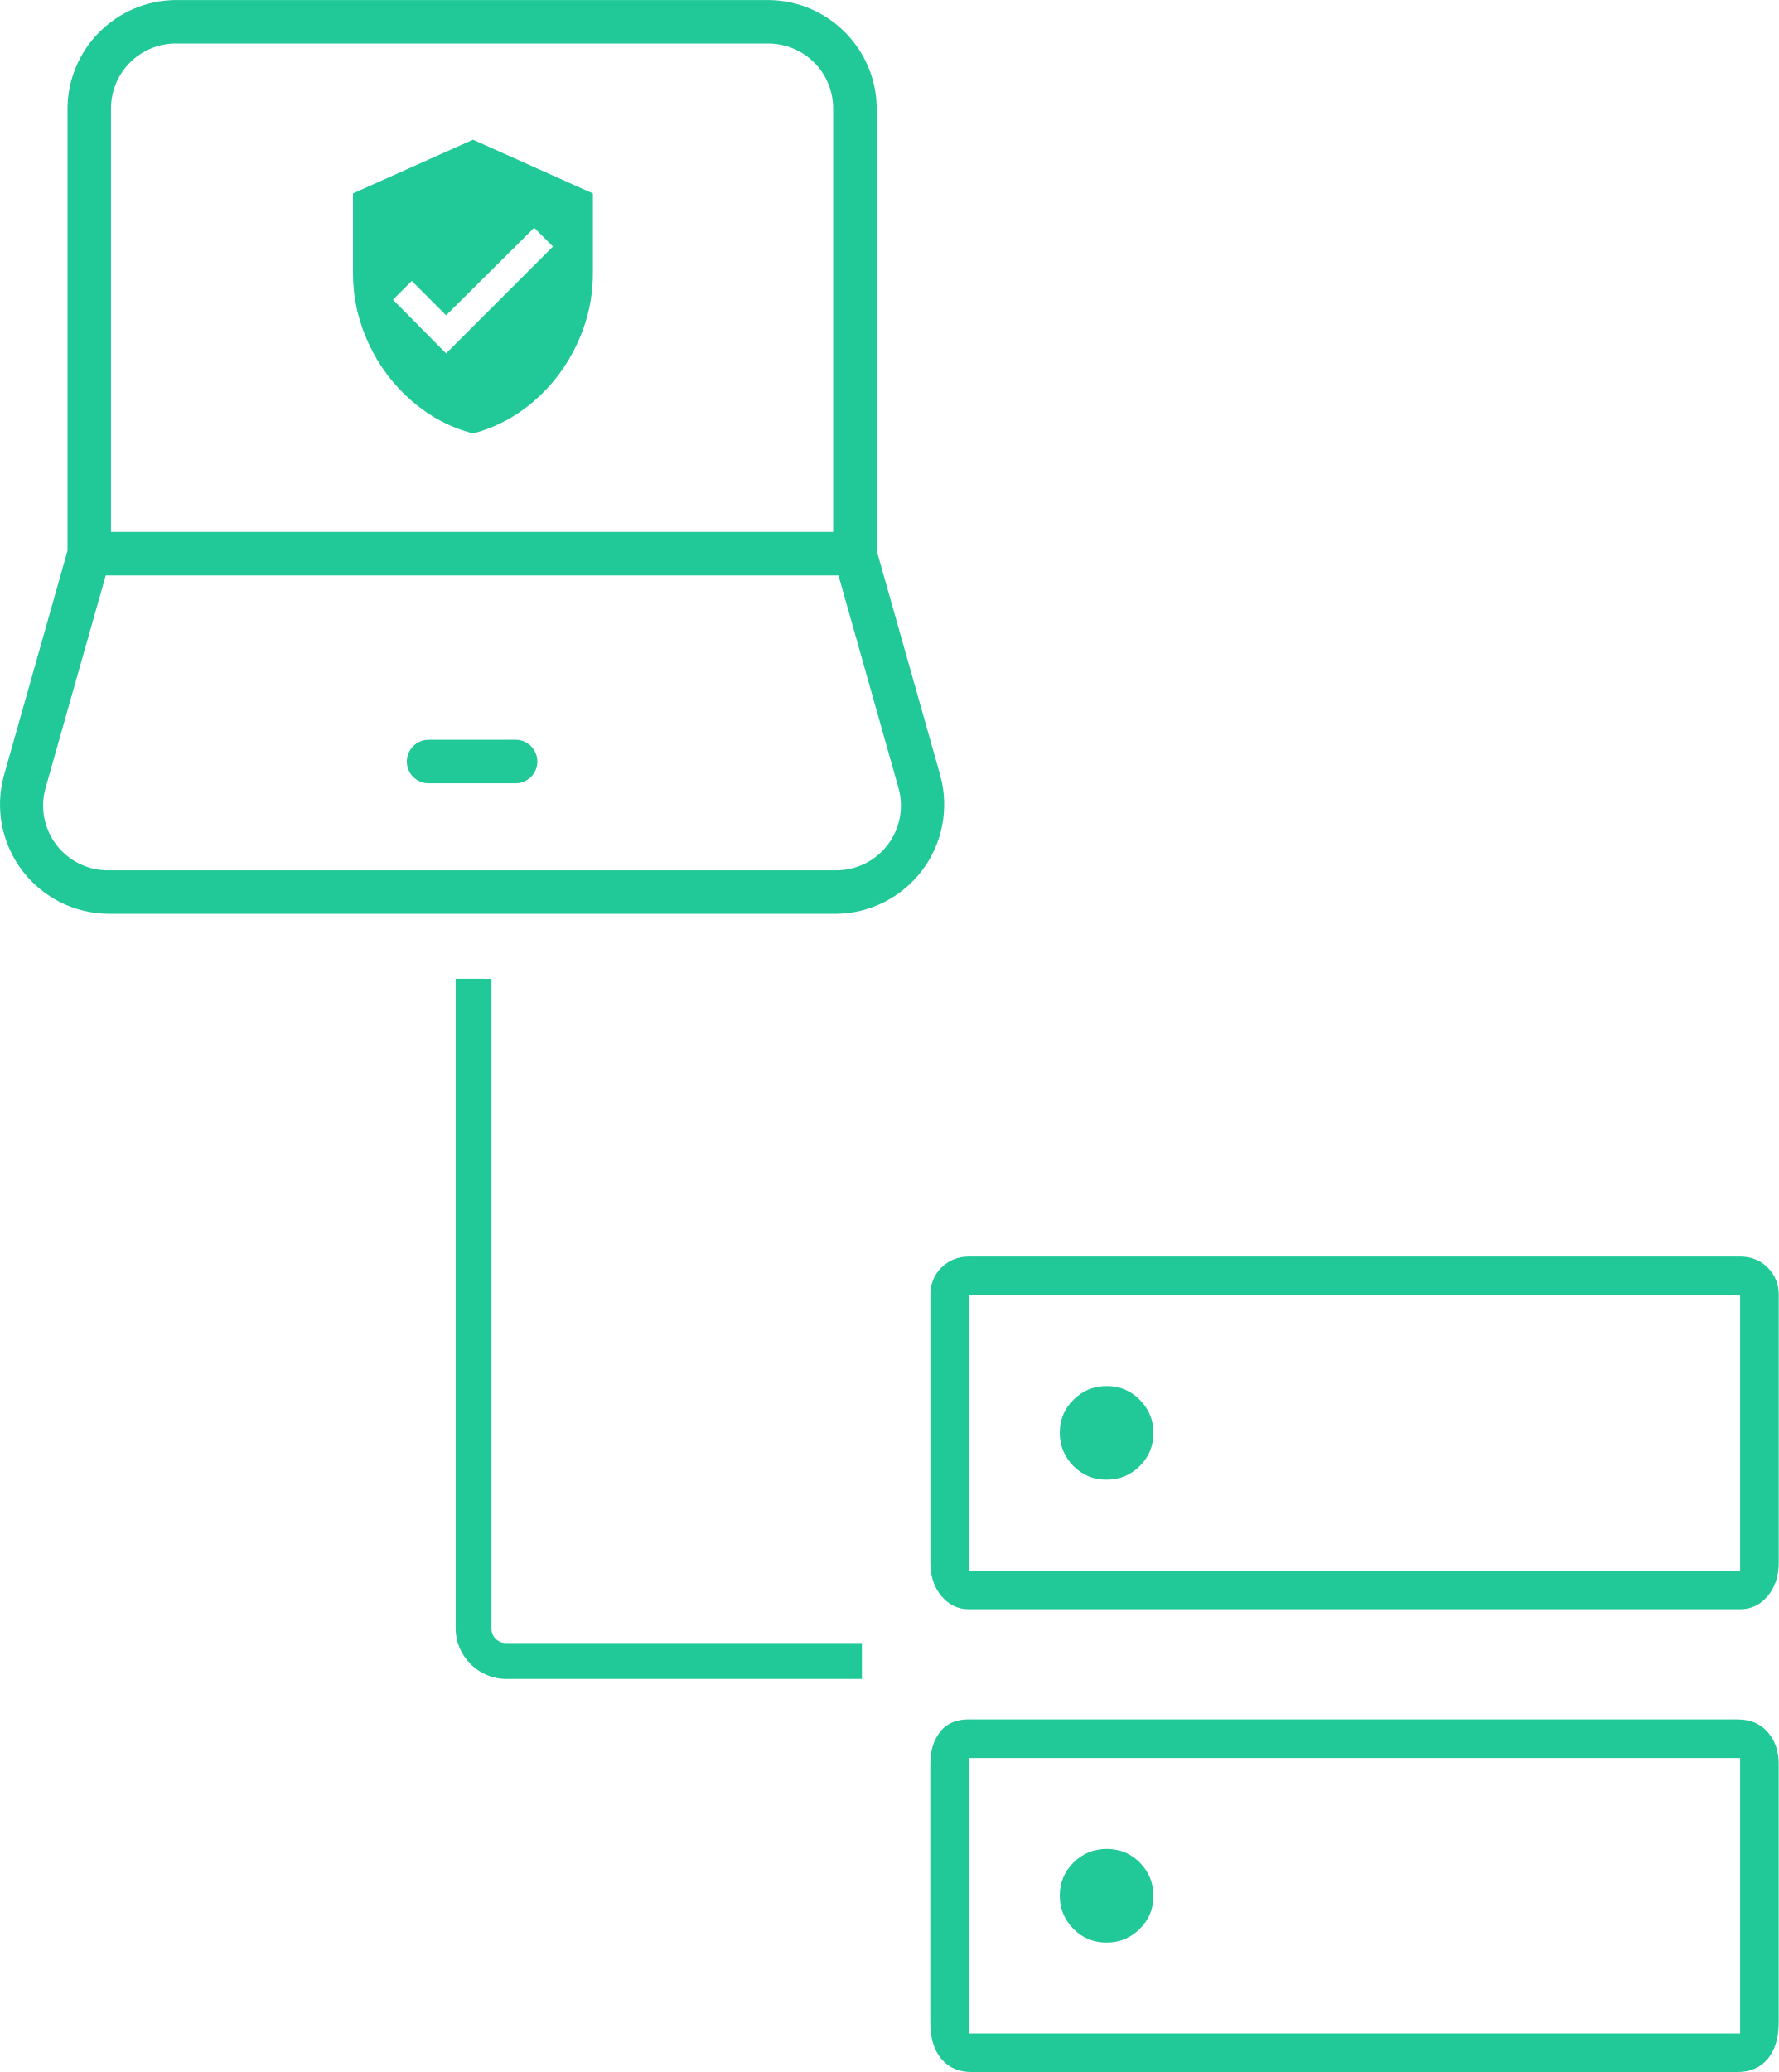
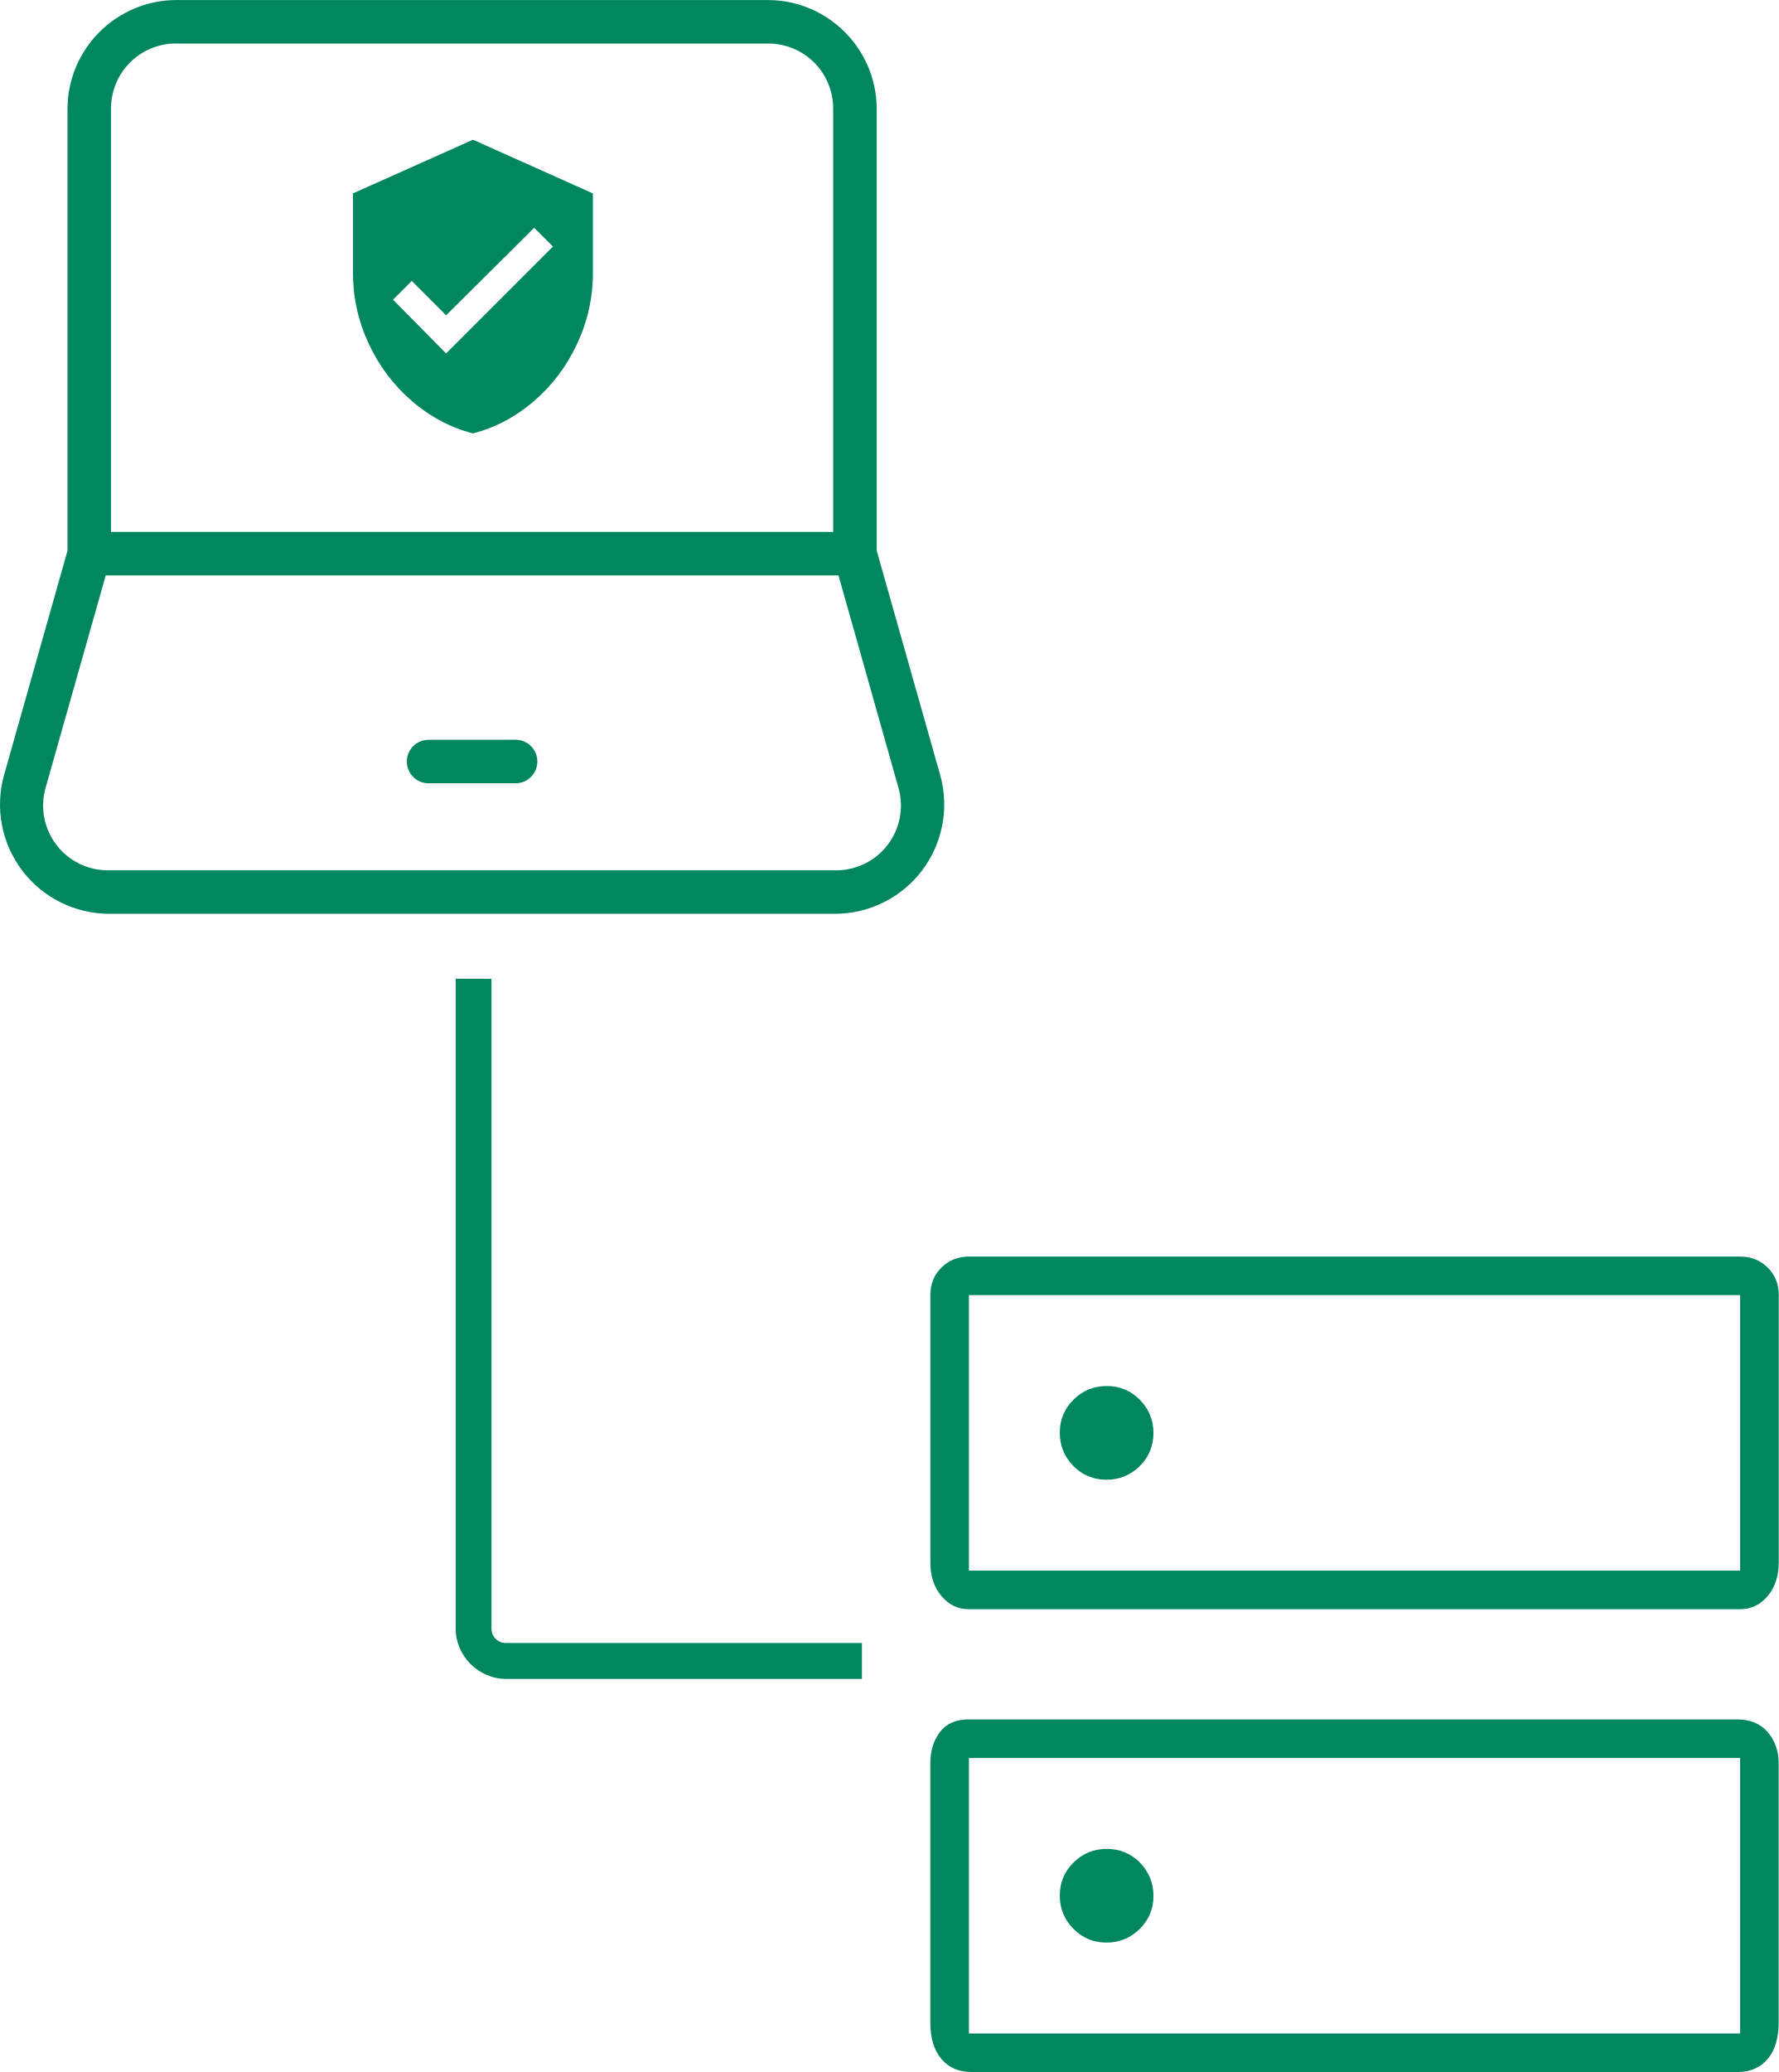
<svg xmlns="http://www.w3.org/2000/svg" width="109.031" height="126.977" viewBox="0 0 28.848 33.595">
-   <path d="m7.235 5.73-.861-.871.304-.304.557.557 1.429-1.42.304.305zm.436-3.465-1.946.87v1.298q0 .588.253 1.135.254.547.7.932.445.385.993.527.547-.142.993-.527.445-.385.699-.932.253-.547.253-1.135V3.136zm-.72 9.73a.353.353 0 0 0-.353.352.353.353 0 0 0 .353.353h1.41a.353.353 0 0 0 .354-.353.353.353 0 0 0-.353-.353zM2.859 0a1.77 1.77 0 0 0-1.764 1.764v7.164L.064 12.573a1.772 1.772 0 0 0 1.698 2.243h11.79a1.772 1.772 0 0 0 1.698-2.243l-1.031-3.645V1.764A1.77 1.77 0 0 0 12.455 0zm0 .705h9.596c.589 0 1.058.47 1.058 1.059v6.86H1.8v-6.86c0-.59.47-1.06 1.059-1.06zM1.715 9.329h11.884l.97 3.435a1.05 1.05 0 0 1-1.017 1.347H1.762a1.05 1.05 0 0 1-1.02-1.347zm5.675 6.54v10.533c0 .45.37.82.82.82h5.769v-.582h-5.77a.232.232 0 0 1-.238-.238V15.87zm10.56 6.604q-.315 0-.538.22-.224.22-.224.537 0 .315.22.539.22.223.537.223.316 0 .539-.22.223-.221.223-.537 0-.315-.22-.538-.221-.224-.536-.224zm0 7.505q-.315 0-.538.22-.224.22-.224.537 0 .315.22.538.22.224.537.224.316 0 .539-.221.223-.22.223-.536 0-.315-.22-.54-.221-.222-.536-.222zm-2.236-9.604h12.508q.266 0 .446.178t.18.442v4.338q0 .335-.18.547-.18.213-.446.213H15.714q-.265 0-.445-.213-.18-.212-.18-.547v-4.338q0-.264.18-.442t.445-.178zm0 .625v4.467h12.508v-4.467zm0 6.88h12.463q.313 0 .492.205.178.205.178.51v4.198q0 .38-.178.592-.18.212-.492.212H15.759q-.313 0-.491-.212-.18-.212-.18-.592v-4.2q0-.303.157-.51.157-.204.47-.204zm0 .625v4.467h12.508v-4.467zm0-7.505v4.467zm0 7.505v4.467z" style="fill:#20c997" />
+   <path d="m7.235 5.73-.861-.871.304-.304.557.557 1.429-1.42.304.305zm.436-3.465-1.946.87v1.298q0 .588.253 1.135.254.547.7.932.445.385.993.527.547-.142.993-.527.445-.385.699-.932.253-.547.253-1.135V3.136zm-.72 9.73a.353.353 0 0 0-.353.352.353.353 0 0 0 .353.353h1.41a.353.353 0 0 0 .354-.353.353.353 0 0 0-.353-.353zM2.859 0a1.77 1.77 0 0 0-1.764 1.764v7.164L.064 12.573a1.772 1.772 0 0 0 1.698 2.243h11.79a1.772 1.772 0 0 0 1.698-2.243l-1.031-3.645V1.764A1.77 1.77 0 0 0 12.455 0zm0 .705h9.596c.589 0 1.058.47 1.058 1.059v6.86H1.8v-6.86c0-.59.47-1.06 1.059-1.06zM1.715 9.329h11.884l.97 3.435a1.05 1.05 0 0 1-1.017 1.347H1.762a1.05 1.05 0 0 1-1.02-1.347zm5.675 6.54v10.533c0 .45.37.82.82.82h5.769v-.582h-5.77a.232.232 0 0 1-.238-.238V15.87zm10.56 6.604q-.315 0-.538.22-.224.22-.224.537 0 .315.22.539.22.223.537.223.316 0 .539-.22.223-.221.223-.537 0-.315-.22-.538-.221-.224-.536-.224zm0 7.505q-.315 0-.538.22-.224.22-.224.537 0 .315.22.538.22.224.537.224.316 0 .539-.221.223-.22.223-.536 0-.315-.22-.54-.221-.222-.536-.222zm-2.236-9.604h12.508q.266 0 .446.178t.18.442v4.338q0 .335-.18.547-.18.213-.446.213H15.714q-.265 0-.445-.213-.18-.212-.18-.547v-4.338q0-.264.18-.442t.445-.178zm0 .625v4.467h12.508v-4.467zm0 6.88h12.463q.313 0 .492.205.178.205.178.51v4.198q0 .38-.178.592-.18.212-.492.212H15.759q-.313 0-.491-.212-.18-.212-.18-.592v-4.2q0-.303.157-.51.157-.204.47-.204zm0 .625v4.467h12.508v-4.467zm0-7.505v4.467zm0 7.505v4.467z" style="fill:#008760" />
</svg>
